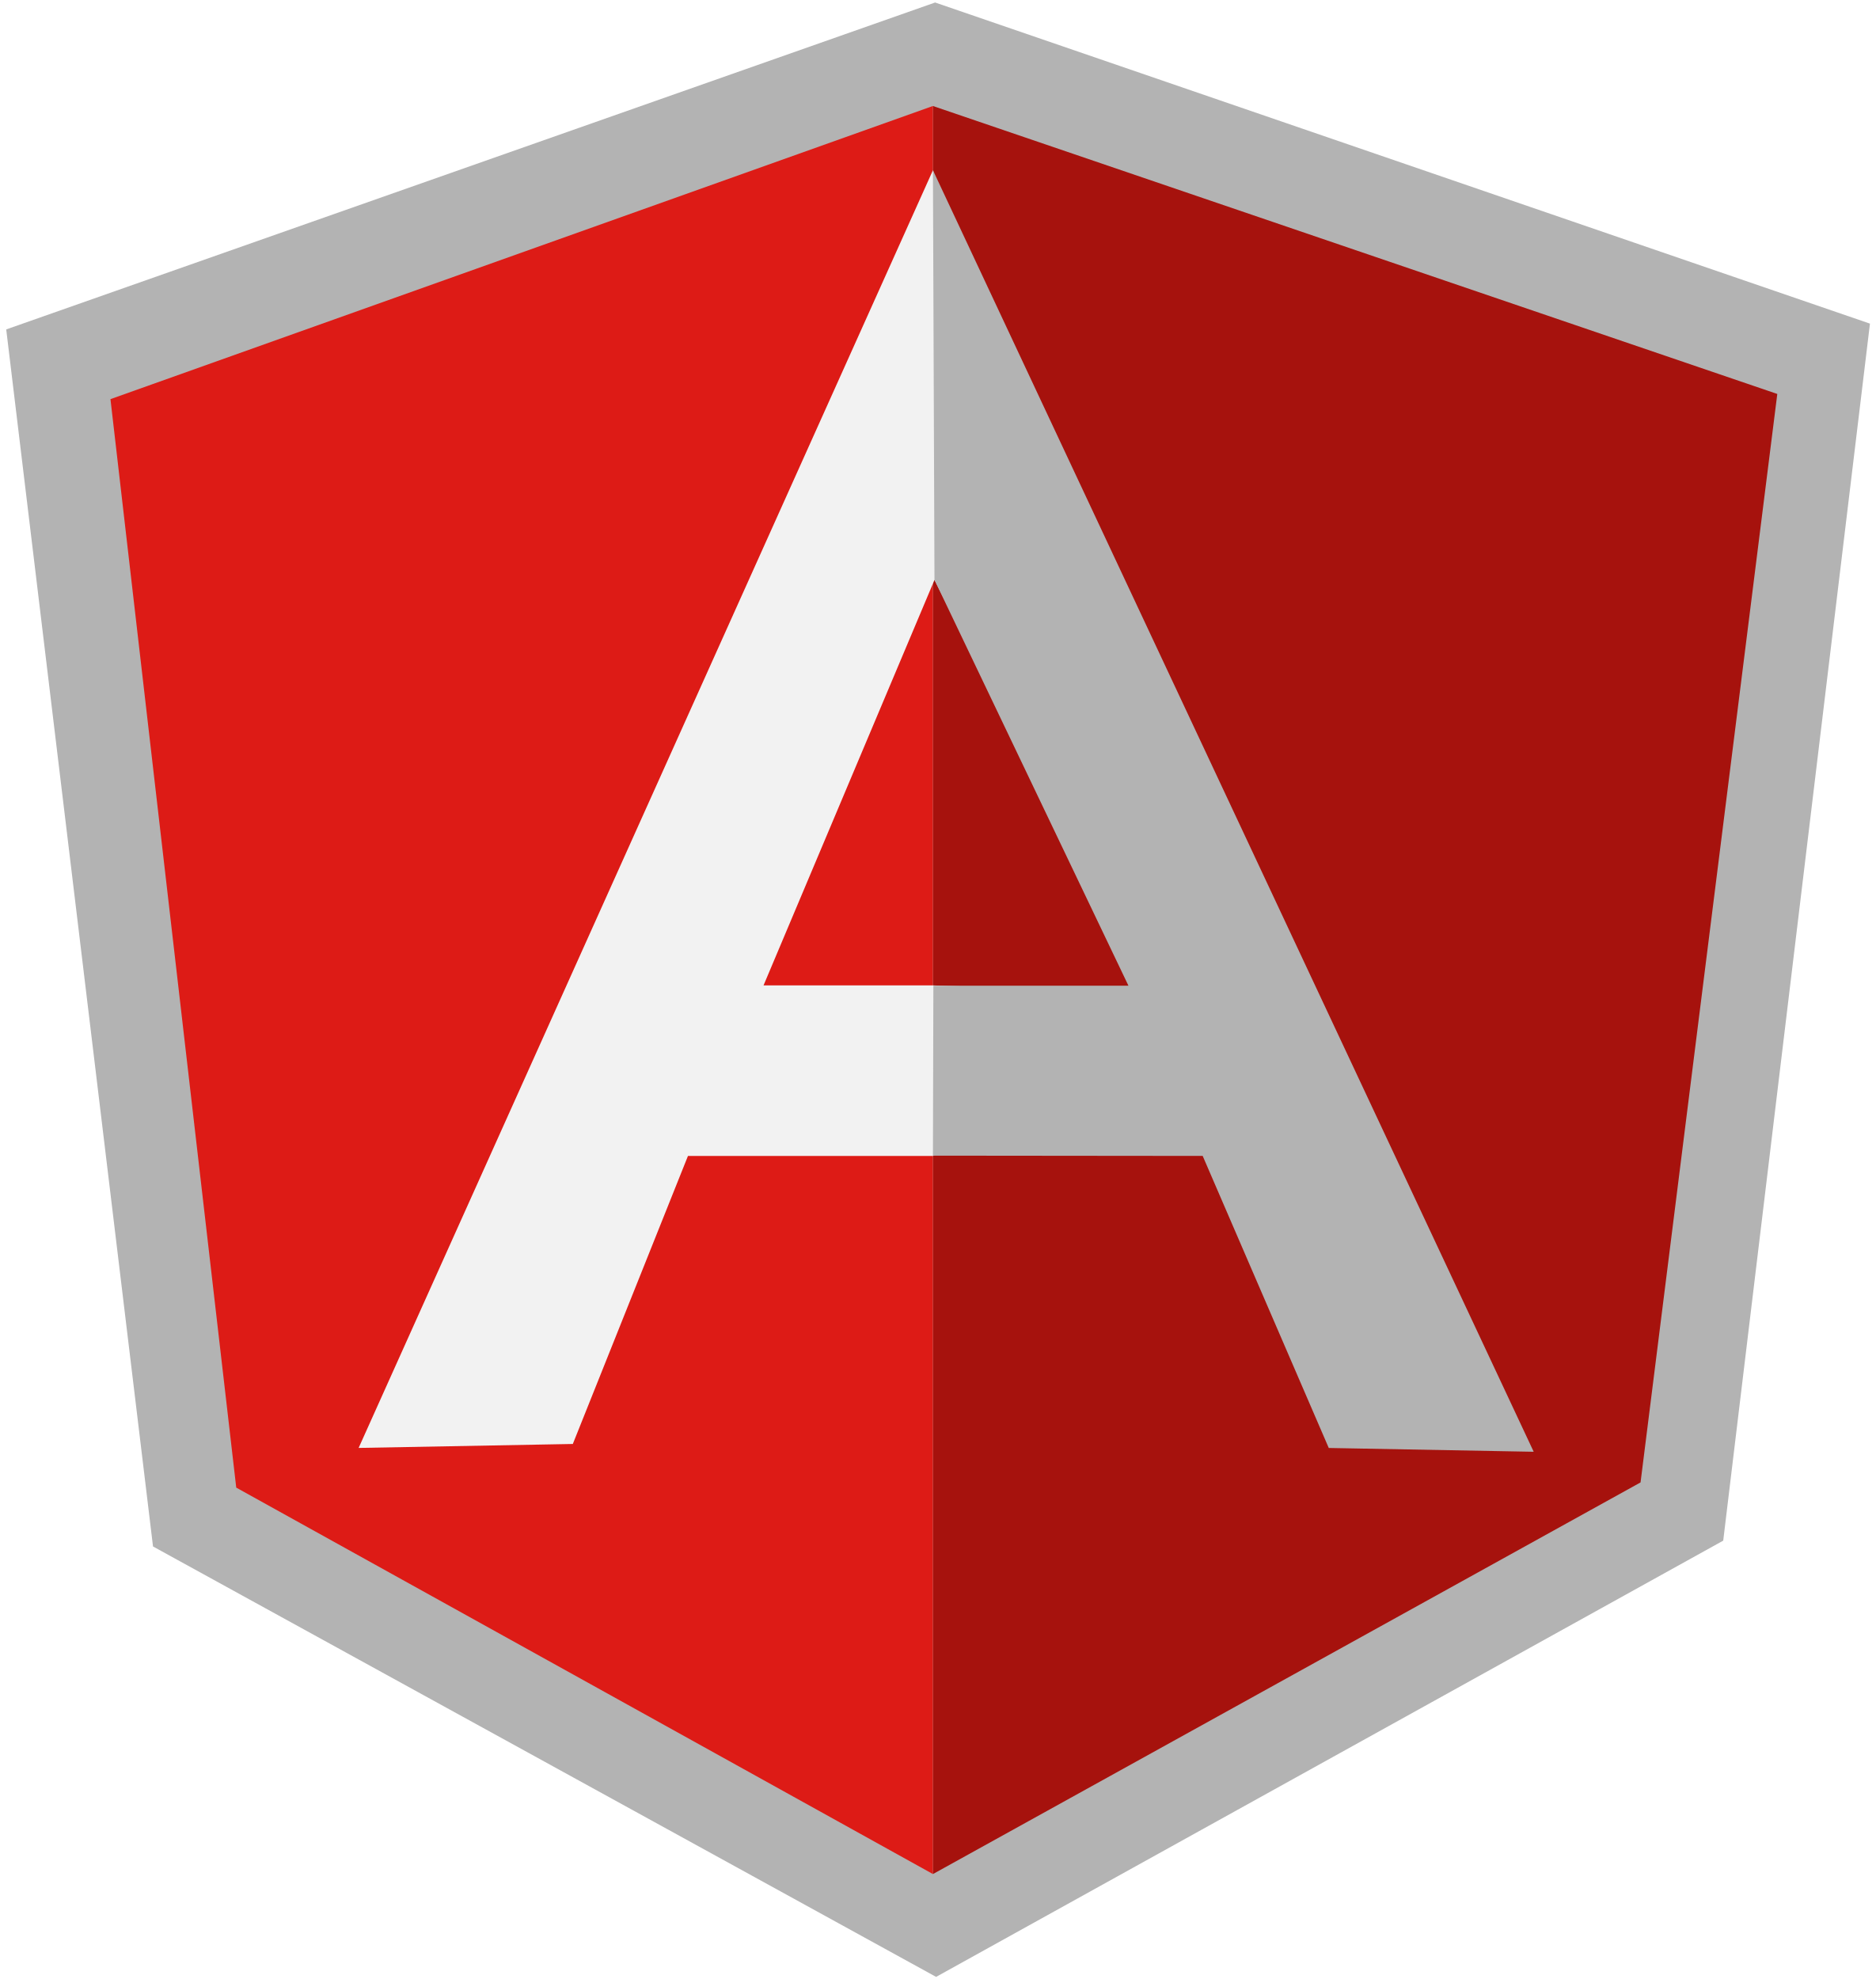
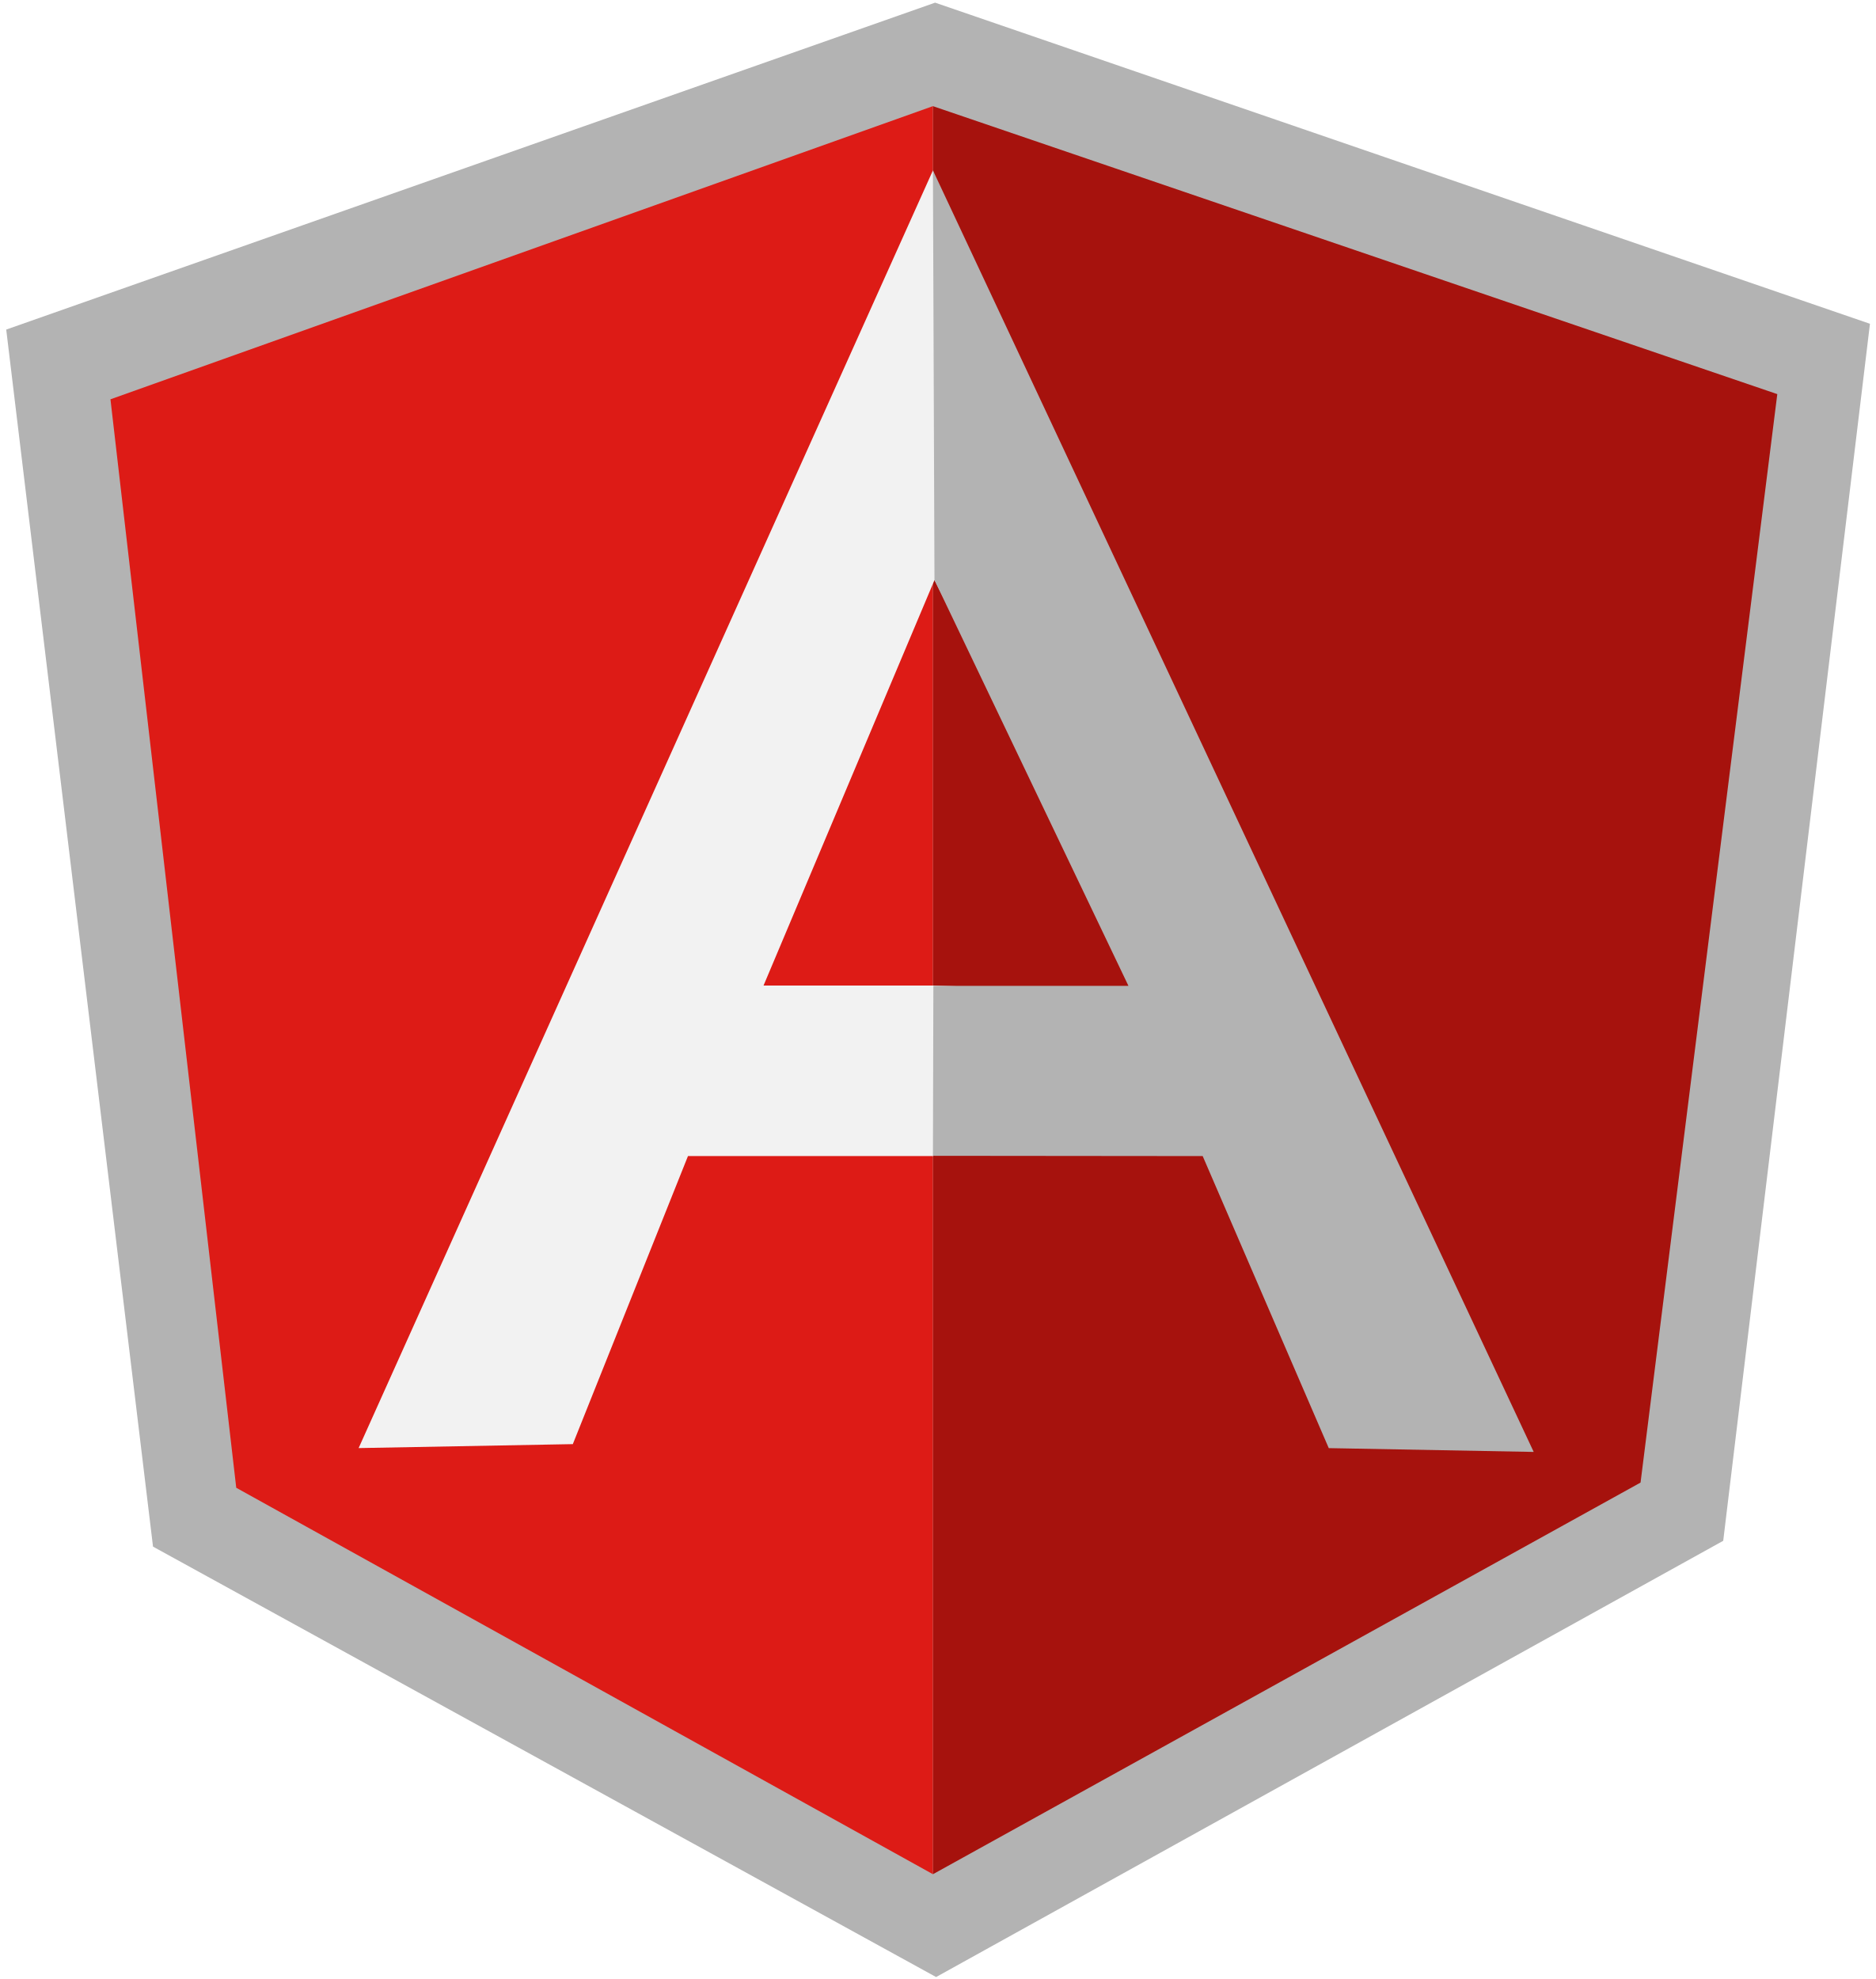
- <svg xmlns="http://www.w3.org/2000/svg" width="2370" height="2500" viewBox="0 0 256 270" preserveAspectRatio="xMinYMin meet">
+ <svg xmlns="http://www.w3.org/2000/svg" width="2370" height="2500" viewBox="0 0 256 270">
  <path d="M127.606.341L.849 44.95 20.88 211.022l106.86 58.732 107.412-59.528L255.175 44.16 127.606.341z" fill="#B3B3B3" />
  <path d="M242.532 53.758L127.31 14.466v241.256l96.561-53.441 18.66-148.523z" fill="#A6120D" />
  <path d="M15.073 54.466l17.165 148.525 95.07 52.731V14.462L15.074 54.465z" fill="#DD1B16" />
  <path d="M159.027 142.898L127.31 157.73H93.881l-15.714 39.305-29.228.54L127.31 23.227l31.717 119.672zm-3.066-7.467l-28.44-56.303-23.329 55.334h23.117l28.652.97z" fill="#F2F2F2" />
  <path d="M127.309 23.226l.21 55.902 26.47 55.377h-26.62l-.06 23.189 36.81.035 17.204 39.852 27.967.518-81.981-174.873z" fill="#B3B3B3" />
</svg>
